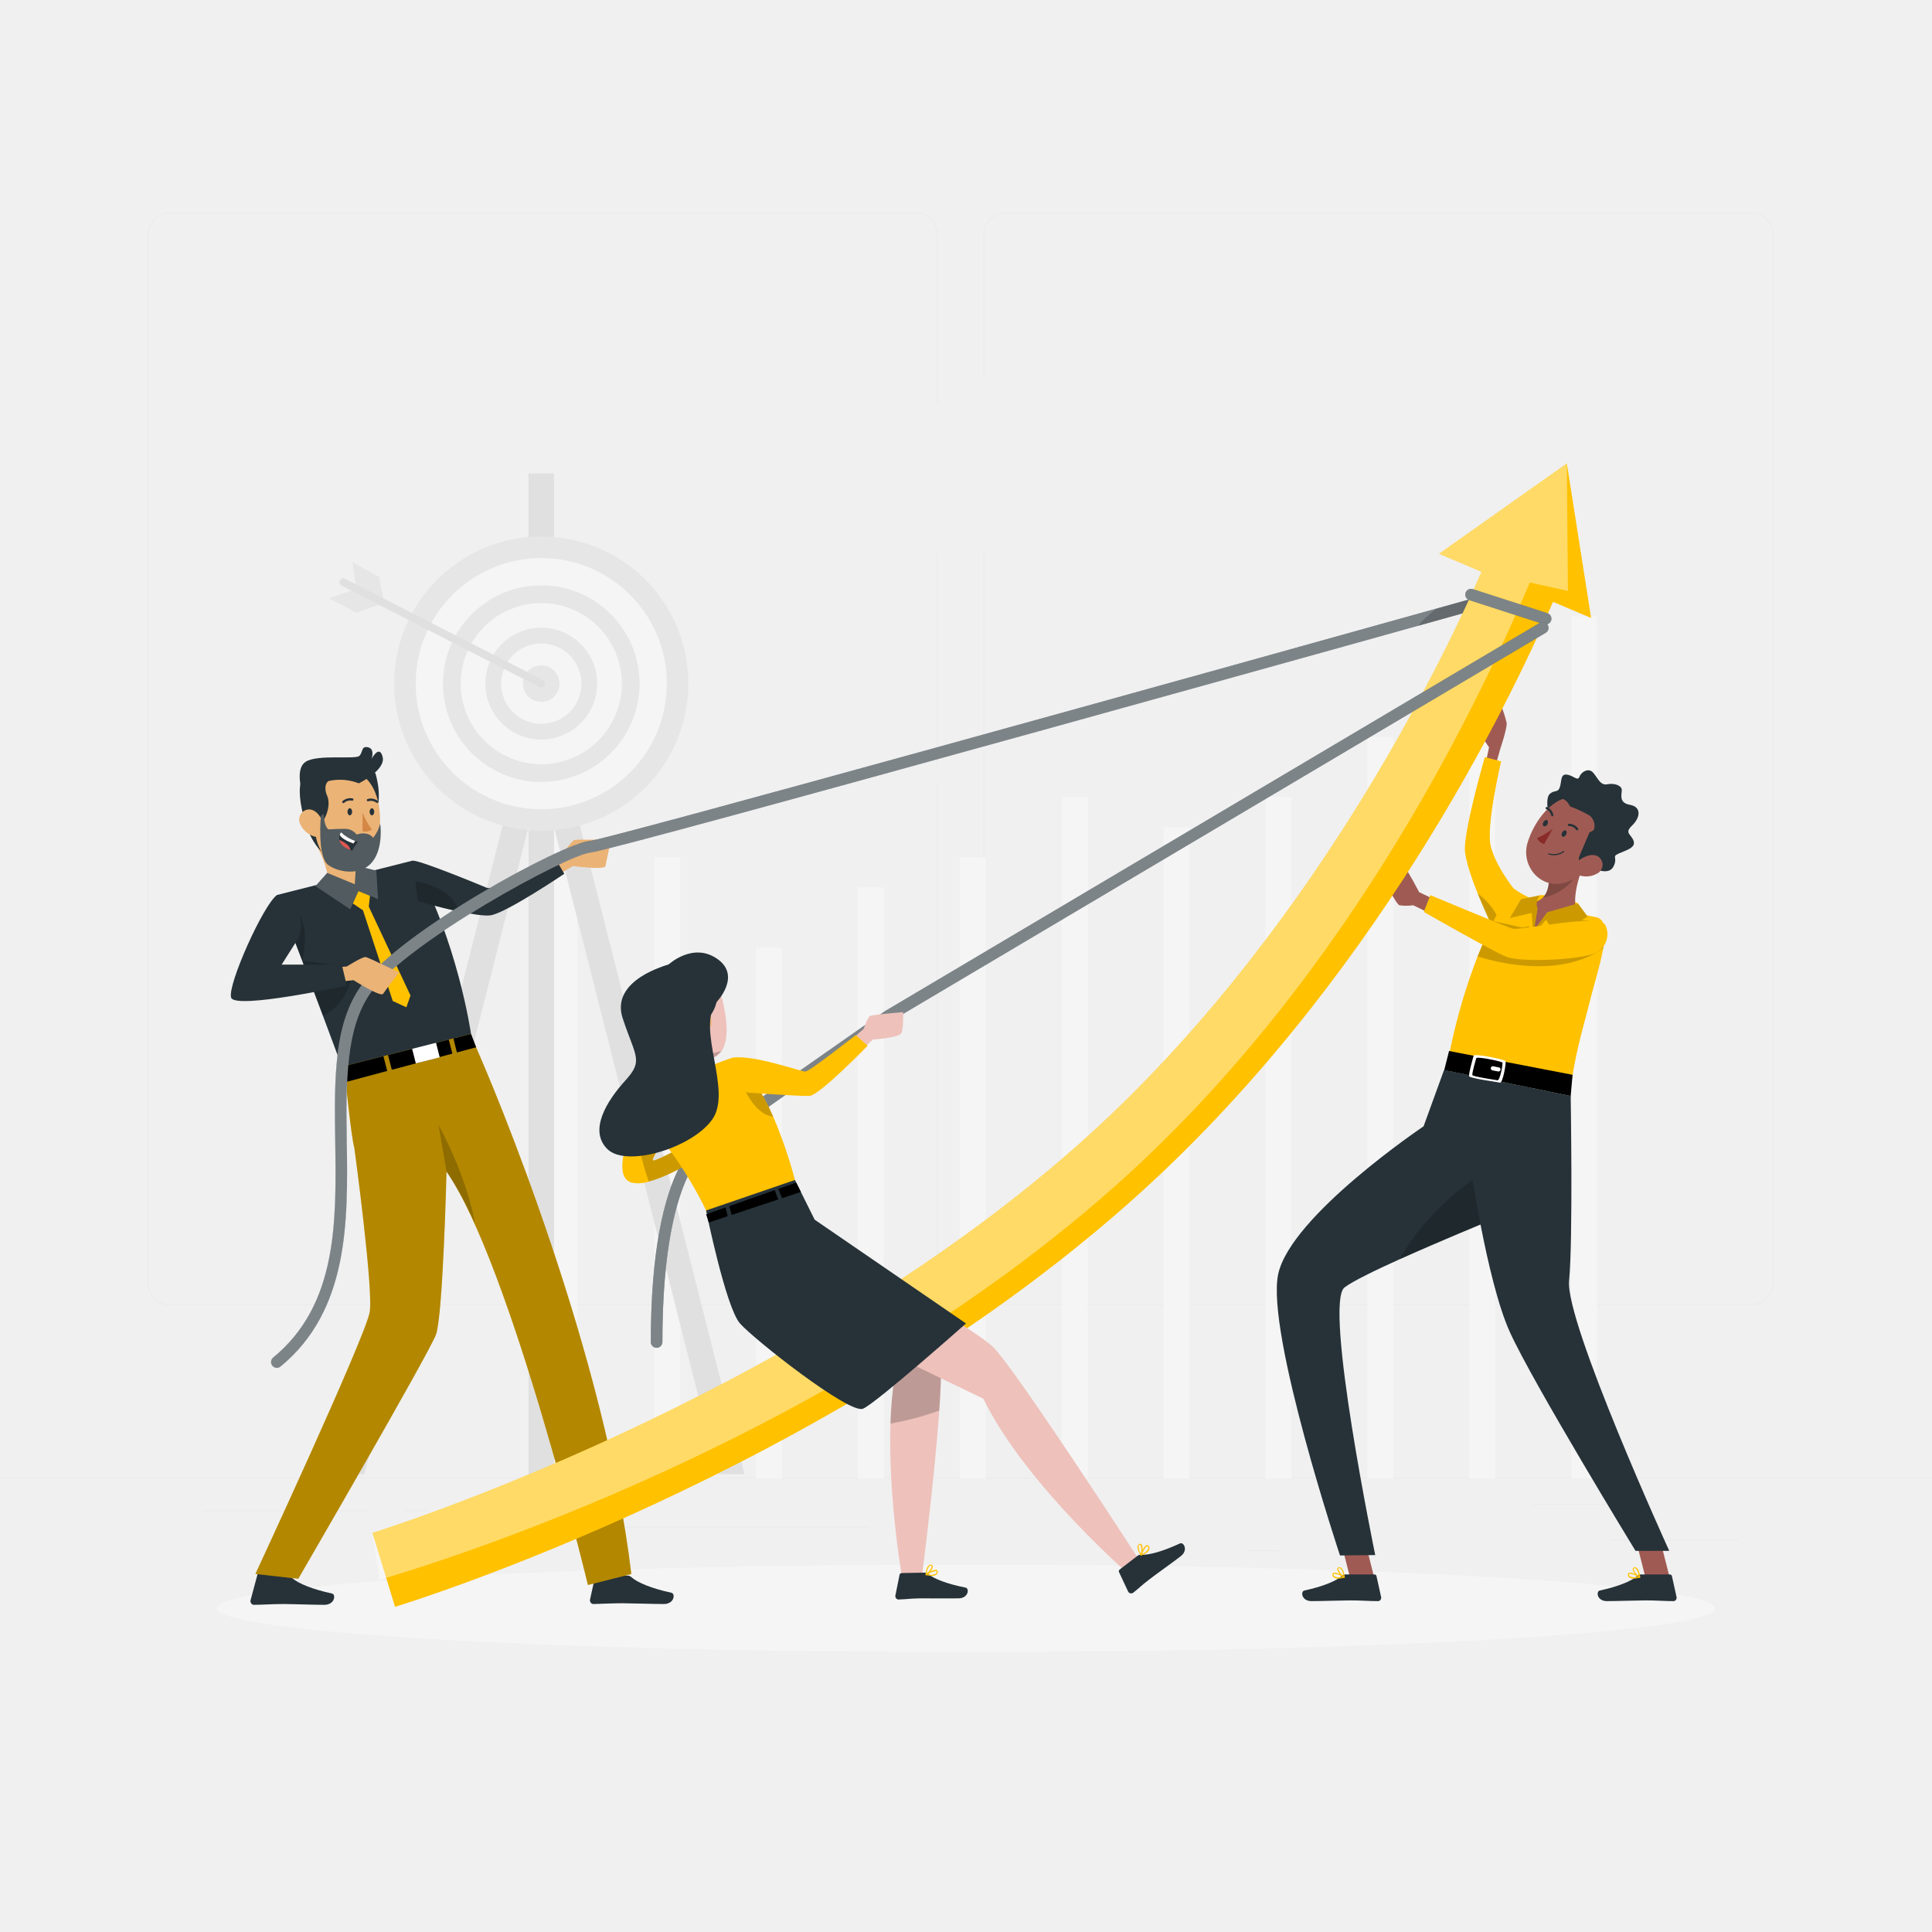
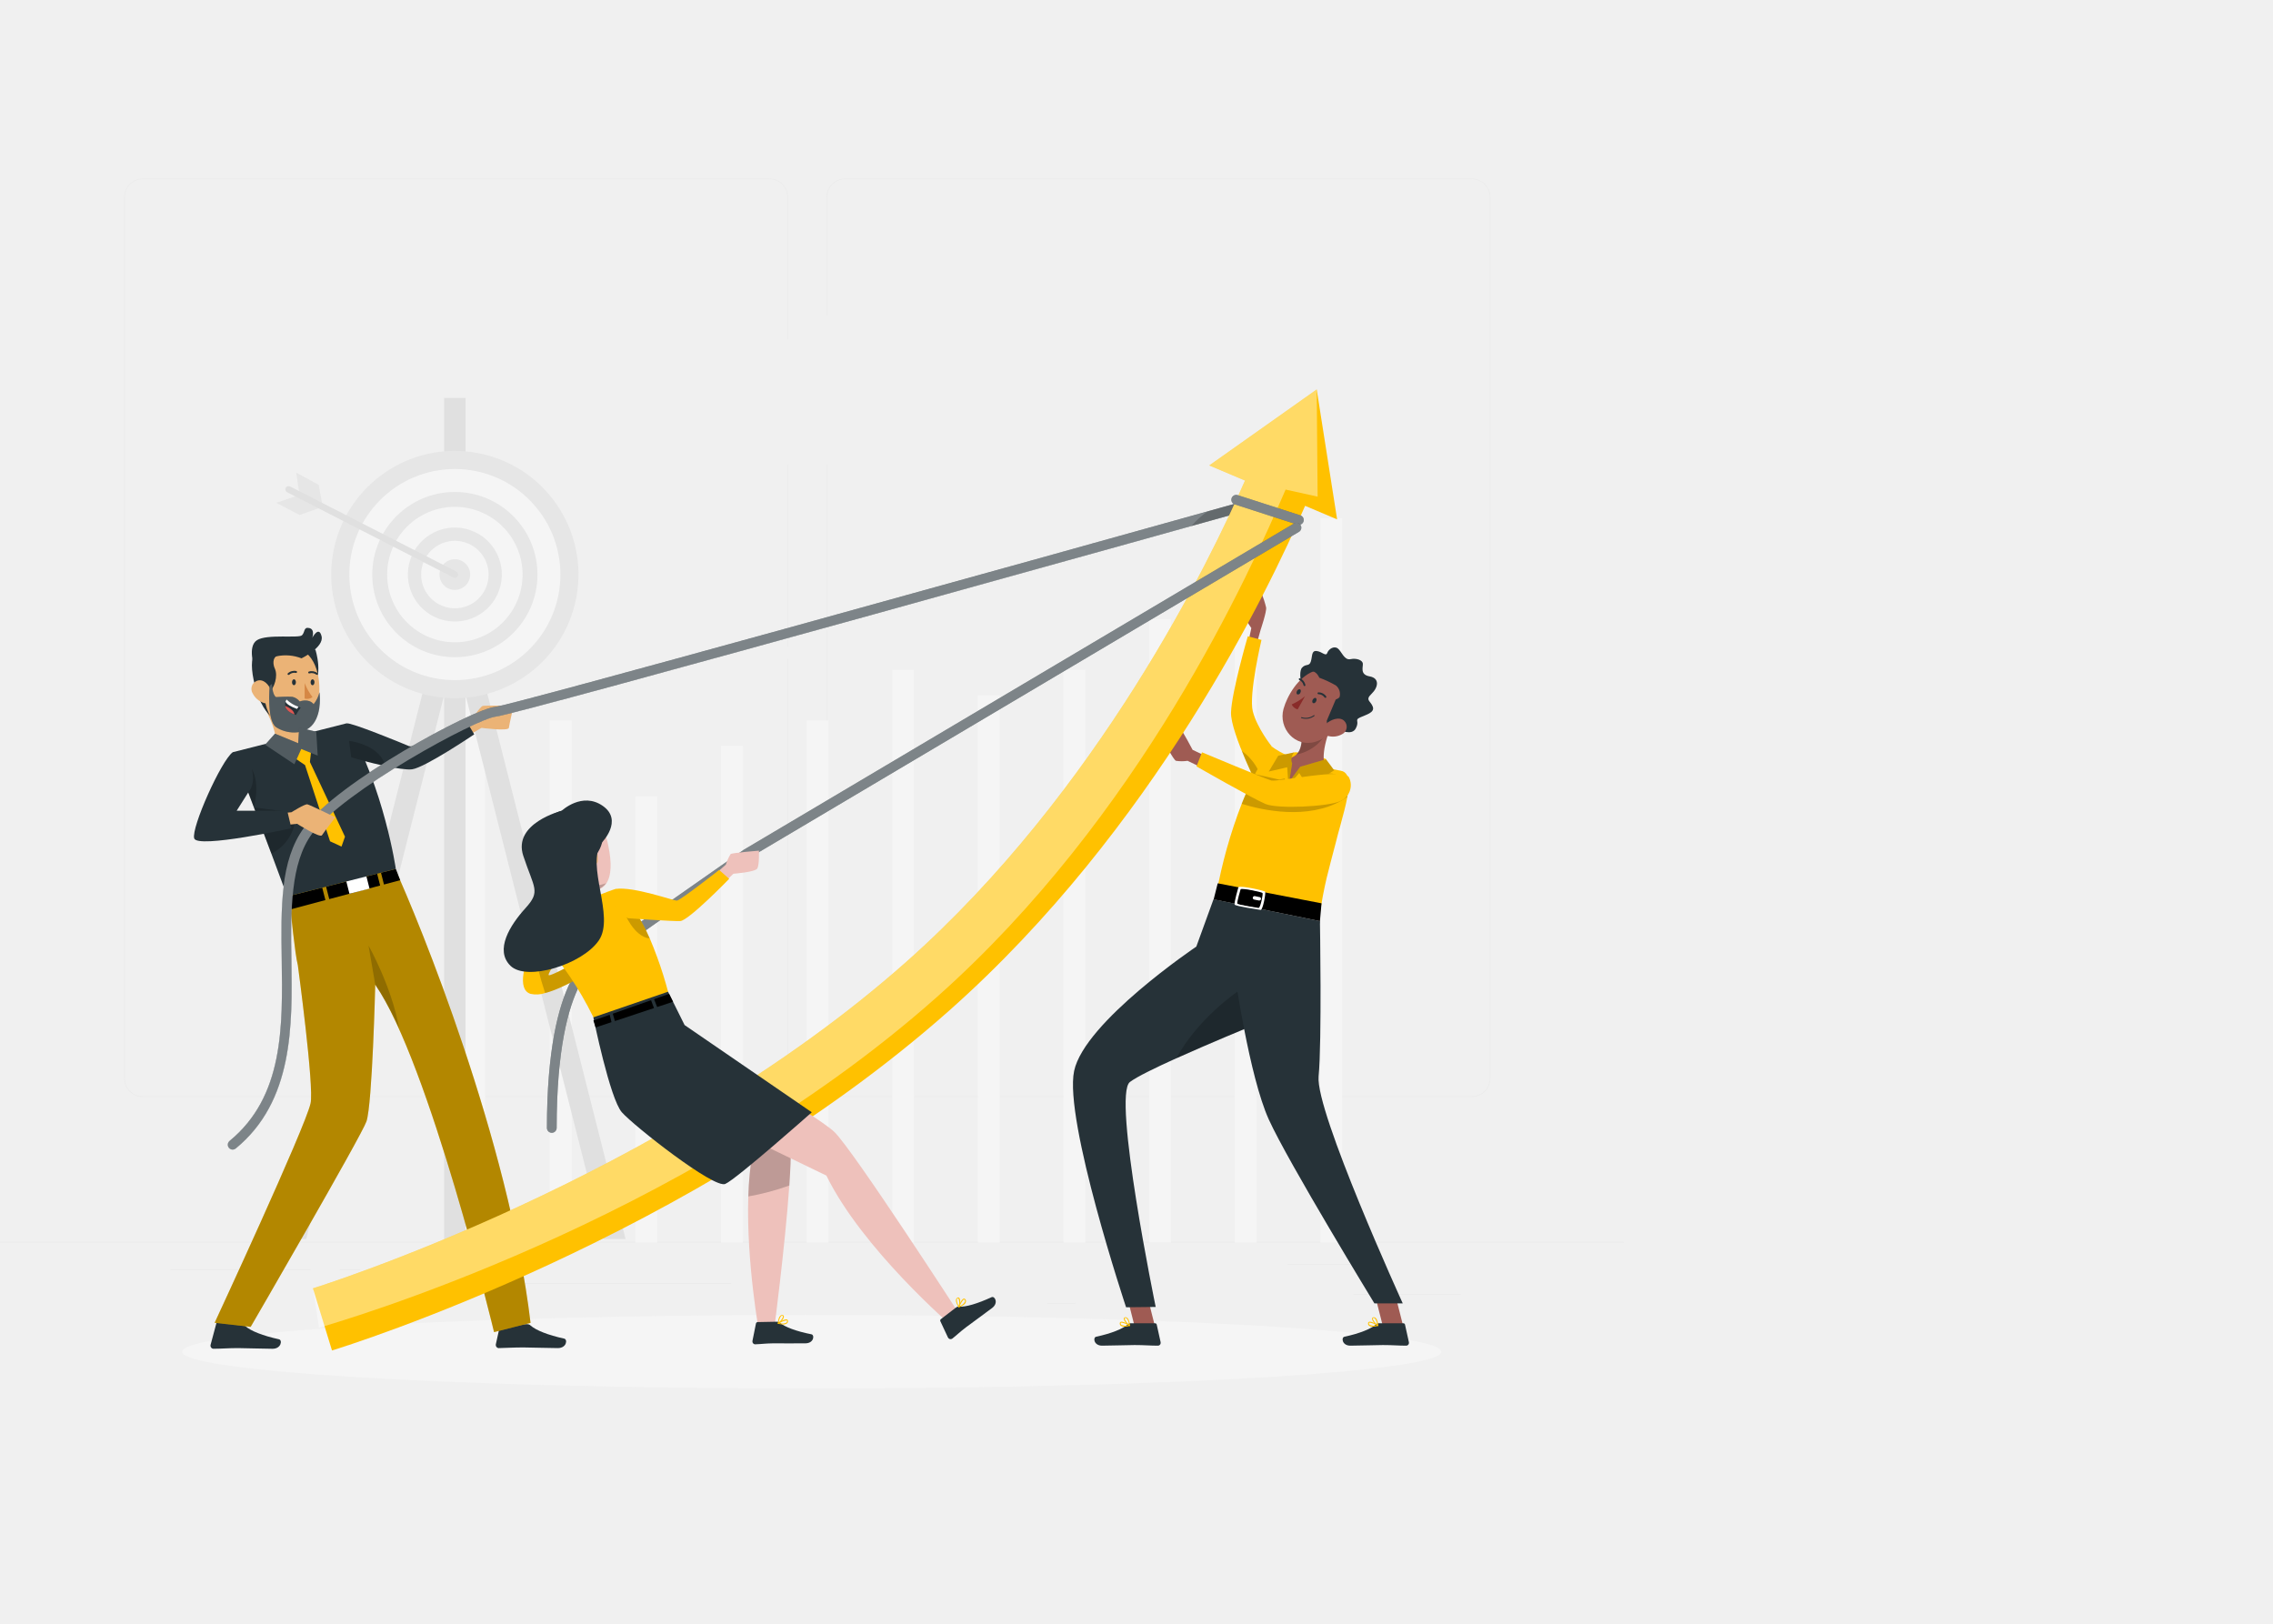
- <svg xmlns="http://www.w3.org/2000/svg" viewBox="0 0 500 500">
+ <svg xmlns="http://www.w3.org/2000/svg" viewBox="0 0 700 500">
  <g id="freepik--background-complete--inject-101">
    <rect y="382.4" width="500" height="0.25" style="fill:#ebebeb" />
    <rect x="416.78" y="398.49" width="33.12" height="0.25" style="fill:#ebebeb" />
    <rect x="322.53" y="401.21" width="8.69" height="0.25" style="fill:#ebebeb" />
    <rect x="396.59" y="389.21" width="19.19" height="0.25" style="fill:#ebebeb" />
    <rect x="52.46" y="390.89" width="43.19" height="0.25" style="fill:#ebebeb" />
    <rect x="104.56" y="390.89" width="6.33" height="0.25" style="fill:#ebebeb" />
    <rect x="131.47" y="395.11" width="93.68" height="0.25" style="fill:#ebebeb" />
    <path d="M237,337.8H43.91a5.71,5.71,0,0,1-5.7-5.71V60.66A5.71,5.71,0,0,1,43.91,55H237a5.71,5.71,0,0,1,5.71,5.71V332.09A5.71,5.71,0,0,1,237,337.8ZM43.91,55.2a5.46,5.46,0,0,0-5.45,5.46V332.09a5.46,5.46,0,0,0,5.45,5.46H237a5.47,5.47,0,0,0,5.46-5.46V60.66A5.47,5.47,0,0,0,237,55.2Z" style="fill:#ebebeb" />
    <path d="M453.31,337.8H260.21a5.72,5.72,0,0,1-5.71-5.71V60.66A5.72,5.72,0,0,1,260.21,55h193.1A5.71,5.71,0,0,1,459,60.66V332.09A5.71,5.71,0,0,1,453.31,337.8ZM260.21,55.2a5.47,5.47,0,0,0-5.46,5.46V332.09a5.47,5.47,0,0,0,5.46,5.46h193.1a5.47,5.47,0,0,0,5.46-5.46V60.66a5.47,5.47,0,0,0-5.46-5.46Z" style="fill:#ebebeb" />
    <rect x="142.7" y="198.49" width="6.73" height="184.16" style="fill:#f5f5f5" />
    <rect x="169.31" y="221.87" width="6.73" height="160.78" style="fill:#f5f5f5" />
    <rect x="195.67" y="245.25" width="6.73" height="137.4" style="fill:#f5f5f5" />
    <rect x="222.04" y="229.66" width="6.73" height="152.99" style="fill:#f5f5f5" />
    <rect x="248.41" y="221.87" width="6.73" height="160.78" style="fill:#f5f5f5" />
    <rect x="274.77" y="206.28" width="6.73" height="176.37" style="fill:#f5f5f5" />
    <rect x="301.14" y="214.08" width="6.73" height="168.57" style="fill:#f5f5f5" />
    <rect x="327.51" y="206.28" width="6.73" height="176.37" style="fill:#f5f5f5" />
    <rect x="353.87" y="190.69" width="6.73" height="191.95" style="fill:#f5f5f5" />
    <rect x="380.24" y="175.11" width="6.73" height="207.54" style="fill:#f5f5f5" />
    <rect x="406.6" y="159.52" width="6.73" height="223.13" style="fill:#f5f5f5" />
    <path d="M199,234.3a1.52,1.52,0,0,1-1-.43l-56.34-54.93a1.5,1.5,0,0,1,2.1-2.15l55.43,54.05,78.07-57a1.51,1.51,0,0,1,2,.22L304.82,203l105.8-60.62a1.5,1.5,0,1,1,1.49,2.61L305.25,206.23a1.51,1.51,0,0,1-1.87-.31l-25.46-28.8-78,56.89A1.5,1.5,0,0,1,199,234.3Z" style="fill:#f0f0f0" />
    <polygon points="192.65 381.5 143.48 187.59 145.94 177.9 143.38 177.9 143.38 122.52 136.78 122.52 136.78 177.9 134.22 177.9 136.68 187.59 87.5 381.5 94.31 381.5 136.78 214.02 136.78 382.52 143.38 382.52 143.38 214.02 185.85 381.5 192.65 381.5" style="fill:#e0e0e0" />
    <circle cx="140.08" cy="176.93" r="38.07" transform="translate(-64.3 272.61) rotate(-76.72)" style="fill:#e6e6e6" />
    <circle cx="140.08" cy="176.93" r="32.5" style="fill:#f5f5f5" />
    <circle cx="140.08" cy="176.93" r="25.44" style="fill:#e6e6e6" />
    <circle cx="140.08" cy="176.93" r="20.85" transform="translate(-57.04 67.07) rotate(-22.5)" style="fill:#f5f5f5" />
    <circle cx="140.08" cy="176.93" r="14.47" transform="translate(-64.3 272.61) rotate(-76.72)" style="fill:#e6e6e6" />
    <circle cx="140.08" cy="176.93" r="10.39" transform="translate(-57.04 67.07) rotate(-22.5)" style="fill:#f5f5f5" />
    <path d="M144.79,176.93a4.72,4.72,0,1,1-4.71-4.72A4.71,4.71,0,0,1,144.79,176.93Z" style="fill:#e6e6e6" />
    <polygon points="91.22 145.53 92.25 152.41 85.09 154.82 92.25 158.58 99.39 156.07 98.14 149.29 91.22 145.53" style="fill:#e6e6e6" />
    <path d="M140.08,177.93a1.07,1.07,0,0,1-.46-.11L88.39,151.56a1,1,0,0,1,.91-1.78L140.53,176a1,1,0,0,1,.44,1.34A1,1,0,0,1,140.08,177.93Z" style="fill:#e0e0e0" />
    <path d="M210.58,134.16a8.79,8.79,0,0,1,11.35-8.44,18.66,18.66,0,0,1,18.48-21.38,18.47,18.47,0,0,1,3.43.32,16.32,16.32,0,0,1,30.26,8.25h.28a15,15,0,1,1,0,30.08H219.14v0A8.81,8.81,0,0,1,210.58,134.16Z" style="fill:#f0f0f0" />
    <path d="M367.47,129.32a4.25,4.25,0,0,1,4.25-4.25,4.5,4.5,0,0,1,1.22.18,9.36,9.36,0,0,1-.1-1.3,9,9,0,0,1,10.66-8.85,7.87,7.87,0,0,1,14.58,4h.13a7.25,7.25,0,0,1,0,14.5H371.6A4.24,4.24,0,0,1,367.47,129.32Z" style="fill:#f0f0f0" />
    <path d="M94.72,134.61a2.85,2.85,0,0,1,2.86-2.85,2.81,2.81,0,0,1,.82.12,6.4,6.4,0,0,1-.07-.88,6.05,6.05,0,0,1,6-6,6,6,0,0,1,1.12.11,5.28,5.28,0,0,1,9.8,2.67h.09a4.88,4.88,0,0,1,0,9.75H97.5A2.85,2.85,0,0,1,94.72,134.61Z" style="fill:#f0f0f0" />
  </g>
  <g id="freepik--Shadow--inject-101">
    <ellipse id="freepik--path--inject-101" cx="250" cy="416.24" rx="193.89" ry="11.32" style="fill:#f5f5f5" />
  </g>
  <g id="freepik--character-1--inject-101">
    <path d="M138.38,225.56l6.86-3.92s2.64-4.07,3.43-4.26,9.49,0,9.49,0-1.31,5.64-1.45,6.75-8.44,0-8.44,0l-6.72,4Z" style="fill:#ebb376" />
    <path d="M74.49,408l-7.18-1.43a.56.56,0,0,0-.55.44l-1.93,7.18a1,1,0,0,0,.73,1.13l.21,0c2.54,0,4.39-.2,7.57-.2,2,0,7.88.21,10.59.21s3.07-2.68,2-2.92c-5-1.09-8.72-2.59-10.31-4A1.58,1.58,0,0,0,74.49,408Z" style="fill:#263238" />
    <path d="M162.36,407.76h-7.84a.55.55,0,0,0-.55.44L152.69,414a1,1,0,0,0,.74,1.12l.21,0c2.54-.05,4.38-.2,7.57-.2,2,0,7.88.2,10.59.2s3.06-2.67,1.95-2.92c-5-1.08-8.72-2.59-10.31-4A1.49,1.49,0,0,0,162.36,407.76Z" style="fill:#263238" />
    <path d="M88.33,275.67l33.2-8.42c7.53,16.44,35.16,83.94,41.86,140.1l-11.24,2.85s-19.9-82.82-36.59-107c0,0-.89,36.76-2.7,42.11-1.49,4.4-35.66,63.27-35.66,63.27l-11.1-1.25S94,347.25,95.64,339.76c1.16-5.1-3.92-42.56-3.92-42.56-.89-3.34-2.23-17.17-2.23-17.17S88.49,276.36,88.33,275.67Z" style="fill:#FFC100" />
    <path d="M115.57,303.22a92.26,92.26,0,0,1,7.35,13.42c-2.3-12.94-9.43-25.47-9.43-25.47Z" style="isolation:isolate;opacity:0.2" />
    <path d="M88.33,275.67l33.2-8.42c7.53,16.44,35.16,83.94,41.86,140.1l-11.24,2.85s-19.9-82.82-36.59-107c0,0-.89,36.76-2.7,42.11-1.49,4.4-35.66,63.27-35.66,63.27l-11.1-1.25S94,347.25,95.64,339.76c1.16-5.1-3.92-42.56-3.92-42.56-.89-3.34-2.23-17.17-2.23-17.17S88.49,276.36,88.33,275.67Z" style="isolation:isolate;opacity:0.3" />
    <path d="M146.05,226.13s-15.14,10.22-19.13,10.76c-1.59.22-4.87-.32-8.26-1-5.14-1.1-10.5-2.64-10.5-2.64l-.67-5.07-.71-5.42c1.2-.4,16.86,6,19.2,7s17.47-8,17.47-8Z" style="fill:#263238" />
    <polygon points="99.23 273.33 100.21 277.17 89.49 280.03 88.49 276.05 99.23 273.33" />
    <polygon points="116.14 269.04 117.07 272.68 101.4 276.86 100.42 273.03 116.14 269.04" />
    <polygon points="123.24 271.04 118.25 272.37 117.33 268.74 121.91 267.58 123.24 271.04" />
    <rect x="106.97" y="269.89" width="6.38" height="4.6" transform="translate(283.83 508.95) rotate(165.77)" style="fill:#fff" />
    <path d="M121.9,267.57l-33.42,8.48c-1.63-4.41-3.29-8.85-4.91-13.18-1.19-3.17-2.36-6.28-3.5-9.29q-.43-1.16-.87-2.28l-1-2.66q-1.11-2.92-2.14-5.63l-1.84-4.81-.87-2.28-1.65-4.3,35.09-8.9C118.36,242.91,121.9,267.57,121.9,267.57Z" style="fill:#263238" />
    <path d="M84.44,230.76c3.61,1.73,10.27-1.32,10.27-1.32s2.21-2.44.89-3.52c-2.68.35-2.51-.53-3.48-1.9A7.89,7.89,0,0,1,91,221.18a16.06,16.06,0,0,1-.27-1.69L80.2,215.71C82.59,219.57,86.3,226.88,84.44,230.76Z" style="fill:#ebb376" />
    <path d="M83.4,219.16c1.9,5.05,6.56,5.2,8.72,4.86A7.89,7.89,0,0,1,91,221.18Z" style="isolation:isolate;opacity:0.2" />
    <path d="M97.12,200s2.75,8.3-1.22,12.35-6.66-11.82-6.66-11.82Z" style="fill:#263238" />
    <path d="M83.92,221.39a7.85,7.85,0,0,0,9.39,1.48A8.76,8.76,0,0,0,97.55,218c.1-.28.19-.58.27-.88,1.34-5.59.5-14.82-5.59-17.3a8.51,8.51,0,0,0-11.73,8.5C80.86,214.55,80.78,218.21,83.92,221.39Z" style="fill:#ebb376" />
    <path d="M89.93,210.09c0,.5.26.91.6.91s.59-.41.6-.91-.27-.92-.6-.92S89.93,209.58,89.93,210.09Z" style="fill:#263238" />
    <path d="M95.65,210.09c0,.51.27.92.6.92s.59-.42.6-.92-.28-.91-.6-.91S95.65,209.61,95.65,210.09Z" style="fill:#263238" />
    <path d="M93.83,210.34a17.83,17.83,0,0,0,2.41,4.33,2.91,2.91,0,0,1-2.43.45Z" style="fill:#d58745" />
    <path d="M97.74,207.75a.34.34,0,0,1-.31,0,2.38,2.38,0,0,0-2.11-.4.29.29,0,0,1-.21-.55h0a2.92,2.92,0,0,1,2.66.47.29.29,0,0,1,.08.41h0A.52.52,0,0,1,97.74,207.75Z" style="fill:#263238" />
    <path d="M88.8,207.82a.38.38,0,0,1-.16-.06.3.3,0,0,1,0-.42h0a2.94,2.94,0,0,1,2.63-.7.3.3,0,0,1,.2.36h0a.31.31,0,0,1-.37.21h0a2.35,2.35,0,0,0-2.06.58A.3.3,0,0,1,88.8,207.82Z" style="fill:#263238" />
    <path d="M85.06,200.6l.6,1.15c-2,.77-1.5,3.13-1,4.18,1,2.26-.15,5.89-1.84,7.4,0,0-.11-1-.94-.72s-.35,5.46,1.41,7.86c0,0-2.59-2.13-4.25-7.51-1.53-5-1.89-9.17-.94-11.17Z" style="fill:#263238" />
    <path d="M77.78,213.44a5.91,5.91,0,0,0,3.39,3c2,.66,3-1.07,2.6-3-.42-1.69-1.93-4.14-4-3.95A2.64,2.64,0,0,0,77.78,213.44Z" style="fill:#ebb376" />
    <path d="M85,223.89c2.94,2.06,8.67,2.73,11.48-1s1.91-9.72,1.91-9.72a9.33,9.33,0,0,1-1.8,3.66C95,214.91,92.3,216,92.3,216a3.89,3.89,0,0,0-2.3-1.44c-1.31-.13-5,.09-5,.09-1.18-.75-1.23-4.09-1.23-4.09l-.72.6S82.05,221.82,85,223.89Z" style="fill:#263238" />
    <path d="M92.86,202.72s7-3.4,6.17-6.8-2.87.48-2.87.48.94-2.58-.9-3S94,194.63,93,195.62s-10.7-.45-13.83,1.49-.74,8.65-.74,8.65A13.46,13.46,0,0,1,92.86,202.72Z" style="fill:#263238" />
    <path d="M85,223.89c2.94,2.06,8.67,2.73,11.48-1s1.91-9.72,1.91-9.72a9.33,9.33,0,0,1-1.8,3.66C95,214.91,92.3,216,92.3,216a3.89,3.89,0,0,0-2.3-1.44c-1.31-.13-5,.09-5,.09-1.18-.75-1.23-4.09-1.23-4.09l-.72.6S82.05,221.82,85,223.89Z" style="fill:#fff;opacity:0.2" />
    <path d="M92.6,217.9a18.4,18.4,0,0,0-1.45,2.27L90.7,220c-2-.73-2.72-1.73-2.88-2.63a2.84,2.84,0,0,1,.11-1.3,2.91,2.91,0,0,1,.31-.69,10.18,10.18,0,0,0,3.68,2.25C92.33,217.81,92.6,217.9,92.6,217.9Z" style="fill:#263238" />
    <path d="M91.92,217.64l-.45.66c-1.9-.69-3.15-1.43-3.54-2.22a2.91,2.91,0,0,1,.31-.69A10.18,10.18,0,0,0,91.92,217.64Z" style="fill:#fff" />
    <path d="M90.7,220c-2-.73-2.72-1.73-2.88-2.63a7.15,7.15,0,0,1,2.09,1.26A2.57,2.57,0,0,1,90.7,220Z" style="fill:#de5753" />
    <polygon points="96.03 229.45 95.44 234.63 106.24 257.64 105.17 260.69 101.64 259.06 93.94 235.59 88.28 231.76 92.4 229.5 96.03 229.45" style="fill:#FFC100" />
    <polygon points="84.68 225.91 91.83 228.86 92.12 224.02 97.39 225.32 97.84 232.69 92.77 230.62 90.65 235.34 81.64 229.32 84.68 225.91" style="fill:#263238" />
    <polygon points="84.68 225.91 91.83 228.86 92.12 224.02 97.39 225.32 97.84 232.69 92.77 230.62 90.65 235.34 81.64 229.32 84.68 225.91" style="fill:#fff;opacity:0.2" />
    <path d="M78.19,248.64q-1.11-2.92-2.14-5.63l-1.84-4.81-.87-2.28c1-.49,3.55-.2,4.26,1C80.2,241.46,78.19,248.64,78.19,248.64Z" style="isolation:isolate;opacity:0.2" />
    <path d="M90.72,253.72a13.37,13.37,0,0,1-7.15,9.15c-1.19-3.17-2.36-6.28-3.5-9.29q-.43-1.16-.87-2.28l-1-2.66,11.58,1.47Z" style="isolation:isolate;opacity:0.2" />
    <path d="M118.66,235.85c-5.14-1.1-10.5-2.64-10.5-2.64l-.67-5.07S116.94,229.15,118.66,235.85Z" style="isolation:isolate;opacity:0.2" />
    <path d="M71.69,354a1.5,1.5,0,0,1-1-2.66c16.69-13.7,16.37-35.17,16.06-55.94-.24-15.66-.46-30.46,6.91-40.52,10.34-14.14,51.93-36.57,58.82-37.21,4.93-.49,155.3-42.28,234.13-64.31a1.5,1.5,0,0,1,.81,2.89c-9.33,2.61-228.48,63.84-234.66,64.41-5.93.55-47.1,22.89-56.68,36-6.77,9.25-6.56,23.56-6.33,38.7.3,20.48.65,43.7-17.16,58.31A1.48,1.48,0,0,1,71.69,354Z" style="fill:#263238" />
    <path d="M387.47,156.24,366.91,162c-56.55,15.78-209,58.2-214.1,58.67-5.93.55-47.1,22.89-56.68,36-6.77,9.25-6.56,23.56-6.33,38.7.3,20.48.65,43.7-17.16,58.31a1.48,1.48,0,0,1-1,.34,1.5,1.5,0,0,1-1-2.66c16.69-13.7,16.37-35.17,16.06-55.94-.24-15.66-.46-30.46,6.91-40.52,10.34-14.14,51.93-36.57,58.82-37.21,4.64-.46,137.86-37.44,219.28-60.16l14.85-4.15a1.5,1.5,0,0,1,.81,2.89Z" style="fill:#fff;opacity:0.4" />
    <path d="M387.47,156.24,366.91,162a26.8,26.8,0,0,1,4.9-4.48l14.85-4.15a1.5,1.5,0,0,1,.81,2.89Z" style="isolation:isolate;opacity:0.2" />
    <path d="M81.91,250.8l7.86-.69s4.11-2.6,4.9-2.43,8.62,4,8.62,4-3.55,4.57-4.14,5.52-7.66-3.53-7.66-3.53l-7.79.83Z" style="fill:#ebb376" />
    <path d="M71.69,231.62c-3.57,2.55-12.87,23.34-11.88,26.55s29.93-3.12,29.93-3.12l-1.28-5.41H72.89l3.7-5.84s2.28-2.22.88-7.38C76.46,232.7,71.69,231.62,71.69,231.62Z" style="fill:#263238" />
  </g>
  <g id="freepik--character-3--inject-101">
    <path d="M373.21,233.71l-5.93-2.81s-3-5.74-3.88-6.66-5.13,2.65-5.13,3.27,3.08,6.42,3.88,6.77a12.35,12.35,0,0,0,3.59,0l5.64,2.73Z" style="fill:#9f5b53" />
    <path d="M387.05,198.14l1.19-4.25s1.88-5.54,1.68-6.82a33,33,0,0,0-1.42-4.45s-5.2,6.33-5.2,7.12,2.06,3.66,2.06,3.66l-1,4.74Z" style="fill:#9f5b53" />
    <path d="M391.62,229.8s-4.48-5.57-5.8-10.75,2.67-22,2.67-22l-4.21-1.12s-5,17.21-5.17,23.49,9.17,24.71,9.17,24.71Z" style="fill:#FFC100" />
    <path d="M388.91,241.36l-.64,2.73s-3.22-6.35-5.85-12.87a16.38,16.38,0,0,1,5.91,7.91A14.09,14.09,0,0,1,388.91,241.36Z" style="isolation:isolate;opacity:0.2" />
    <path d="M415.34,242a24.16,24.16,0,0,1-.42,3.46c-.46,2.5-1.24,5.45-2.13,8.7-.48,1.71-1,3.54-1.46,5.47-2.23,8.67-3.44,12.12-5.09,23.19l-31.65-7.51a151.78,151.78,0,0,1,7.79-27.75c.92-2.39,2-4.78,3.09-7.14a72.61,72.61,0,0,1,6.15-10.6s5.12,4.68,21.2,7.49C414.77,237.61,415.44,239.31,415.34,242Z" style="fill:#FFC100" />
    <path d="M411.36,238.39c0,1,3.79,5.76,3.56,7-.43.29-.94.61-1.52,1-10.71,6.23-24.76,3.07-31,1.14.92-2.39,3-6.78,4.08-9.14l7.51,1.67S406.27,237.26,411.36,238.39Z" style="isolation:isolate;opacity:0.2" />
    <path d="M398.49,231.71c1.15-.44,10.59,1.91,9.89,2.11s-4.22,11-9.15,10.19S394.39,233.27,398.49,231.71Z" style="fill:#FFC100" />
    <polygon points="355.75 408.66 349.81 409.95 346.34 396.29 352.29 395 355.75 408.66" style="fill:#9f5b53" />
    <path d="M348.33,407.47h7.39a.52.52,0,0,1,.51.42l1.2,5.41a.89.89,0,0,1-.69,1.07l-.2,0c-2.39,0-4.13-.19-7.13-.19-1.85,0-7.43.19-10,.19s-2.88-2.52-1.84-2.75c4.69-1,8.22-2.44,9.72-3.78A1.43,1.43,0,0,1,348.33,407.47Z" style="fill:#263238" />
    <path d="M346.32,408.54a1.85,1.85,0,0,1-1.17-.31.84.84,0,0,1-.3-.77.43.43,0,0,1,.24-.41c.68-.35,2.64.86,2.86,1a.13.13,0,0,1,.07.14.14.14,0,0,1-.11.12A7.18,7.18,0,0,1,346.32,408.54Zm-.91-1.26a.28.28,0,0,0-.18,0s-.09.05-.1.17a.59.59,0,0,0,.2.51,2.93,2.93,0,0,0,2.16.11A5.79,5.79,0,0,0,345.41,407.28Z" style="fill:#FFC100" />
    <path d="M347.87,408.32h-.07c-.62-.34-1.84-1.68-1.72-2.32a.48.48,0,0,1,.47-.38.76.76,0,0,1,.61.19c.7.57.85,2.32.86,2.4a.14.14,0,0,1-.07.13A.08.08,0,0,1,347.87,408.32Zm-1.22-2.47h-.07c-.19,0-.2.11-.21.15-.08.4.7,1.41,1.32,1.88A3.37,3.37,0,0,0,347,406,.48.48,0,0,0,346.65,405.85Z" style="fill:#FFC100" />
    <path d="M406.5,283.65s-5.13,24.46-17.13,31a12.76,12.76,0,0,1-4.45,1.51s-12.17,5-22.69,9.73c-6.4,2.89-12.19,5.71-14.26,7.29-5.48,4.17,7.94,69.27,7.94,69.27l-9.12.1s-19.19-57.64-16-72.77,37.63-38.29,37.63-38.29l5.3-14.58Z" style="fill:#263238" />
    <path d="M389.37,314.68a12.76,12.76,0,0,1-4.45,1.51s-12.17,5-22.69,9.73c6.77-12.45,18.84-20.54,18.84-20.54Z" style="isolation:isolate;opacity:0.2" />
    <polygon points="432.21 408.66 426.27 409.95 422.8 396.29 428.75 395 432.21 408.66" style="fill:#9f5b53" />
    <path d="M424.79,407.47h7.39a.52.52,0,0,1,.51.42l1.2,5.41a.89.89,0,0,1-.69,1.07l-.2,0c-2.39,0-4.13-.19-7.13-.19-1.85,0-7.43.19-10,.19s-2.88-2.52-1.84-2.75c4.69-1,8.22-2.44,9.72-3.78A1.43,1.43,0,0,1,424.79,407.47Z" style="fill:#263238" />
    <path d="M422.78,408.54a1.85,1.85,0,0,1-1.17-.31.84.84,0,0,1-.3-.77.43.43,0,0,1,.24-.41c.68-.35,2.64.86,2.86,1a.13.13,0,0,1,.07.14.14.14,0,0,1-.11.12A7.18,7.18,0,0,1,422.78,408.54Zm-.91-1.26a.28.28,0,0,0-.18,0s-.09.05-.1.17a.59.59,0,0,0,.2.51,2.93,2.93,0,0,0,2.16.11A5.79,5.79,0,0,0,421.87,407.28Z" style="fill:#FFC100" />
    <path d="M424.33,408.32h-.07c-.62-.34-1.84-1.68-1.72-2.32a.48.48,0,0,1,.47-.38.76.76,0,0,1,.61.19c.7.57.85,2.32.86,2.4a.14.14,0,0,1-.07.13A.08.08,0,0,1,424.33,408.32Zm-1.22-2.47H423c-.19,0-.2.11-.21.15-.08.4.7,1.41,1.32,1.88a3.37,3.37,0,0,0-.72-1.9A.48.48,0,0,0,423.11,405.85Z" style="fill:#FFC100" />
    <path d="M408.55,236.89c-1.49,1-8.36.62-8.36.62L397,241l-.31-5.77s-2.15-.89-1.56-1.51a5.63,5.63,0,0,0,4.14-1.39c1.39-1.36,1.66-3.55,1.64-5.72,0,0,0-.06,0-.08h0l5.87-3,4.06-2.09C408.93,225.56,406.2,233.29,408.55,236.89Z" style="fill:#9f5b53" />
    <path d="M408.72,224.9c-1.94,4.91-7,7.1-9.49,7.42,1.39-1.36,1.66-3.55,1.64-5.72a.28.28,0,0,0,0-.09l5.87-3C406.75,224.31,409,224.15,408.72,224.9Z" style="isolation:isolate;opacity:0.2" />
    <path d="M412.45,224.7s3.81,2,5.08-.39-.54-2.53,1.33-3.39,4.53-1.46,3.92-3.27-2.5-2-.4-4,2.56-4.82-.58-5.37-1.94-3-2.1-4-1.92-1.7-3.83-1.3-2.71-2.43-3.89-3.31-2.81.2-3.24,1.39-1.56-.39-3.24-.59-1.29,1.57-1.81,3.22-1.55.58-2.75,1.94S399.63,216.27,412.45,224.7Z" style="fill:#263238" />
    <path d="M414.11,219c-2.87,4.5-4.5,7.47-7.72,8.93a9.57,9.57,0,0,1-1.34.5c-6.26,1.84-11.42-4.19-9.77-10.16a20.62,20.62,0,0,1,1.2-3.14c2.24-4.69,6.55-9.49,11.7-8.86a8.23,8.23,0,0,1,7.24,9.13A8.34,8.34,0,0,1,414.11,219Z" style="fill:#9f5b53" />
    <path d="M405.3,216c-.21.45-.66.65-.94.5s-.31-.64-.08-1.06.67-.65.94-.5S405.54,215.59,405.3,216Z" style="fill:#263238" />
    <path d="M400.45,213.33a.76.76,0,0,1-.94.49c-.27-.16-.31-.63-.07-1.06s.66-.65.94-.49S400.68,212.92,400.45,213.33Z" style="fill:#263238" />
    <path d="M401.88,214.4a17.74,17.74,0,0,1-4.09,2.52,2.82,2.82,0,0,0,1.84,1.53Z" style="fill:#892b29" />
    <path d="M408.2,214.88a.3.3,0,0,1-.28-.11,2.28,2.28,0,0,0-1.82-1,.29.29,0,1,1,0-.57h0a2.82,2.82,0,0,1,2.31,1.23.28.28,0,0,1-.05.4h0A.35.35,0,0,1,408.2,214.88Z" style="fill:#263238" />
    <path d="M400.8,221.13h0a4.39,4.39,0,0,0,4-.67.16.16,0,0,0,0-.21.15.15,0,0,0-.21,0h0a4.23,4.23,0,0,1-3.74.6.13.13,0,0,0-.18.09v0a.13.13,0,0,0,.09.18Z" style="fill:#263238" />
    <path d="M400,209.18a.32.32,0,0,1,0-.17.29.29,0,0,1,.38-.14h0a2.86,2.86,0,0,1,1.64,2.07.29.29,0,0,1-.25.32h0a.29.29,0,0,1-.32-.25h0a2.31,2.31,0,0,0-1.32-1.61A.32.32,0,0,1,400,209.18Z" style="fill:#263238" />
    <path d="M404.12,206.69c1.46.18,2.18,2,2.18,2a32.68,32.68,0,0,1,5.1,2.38,3.44,3.44,0,0,1,1.18,3.43c-.05.48-1.23.92-1.23.92s-2.16,5.1-2.75,6.51l.3,4.71a24.91,24.91,0,0,0,9.17-10.33c3.41-7.1-10.82-13.35-10.82-13.35Z" style="fill:#263238" />
    <path d="M413.25,226.12a5.74,5.74,0,0,1-4.35.48c-1.93-.58-1.82-2.56-.39-3.83,1.28-1.1,3.85-2.19,5.34-.91A2.55,2.55,0,0,1,413.25,226.12Z" style="fill:#9f5b53" />
    <path d="M408.38,233.82l-7.95,2.29L397,240.76l.93-5.69s-.85-1.31.56-3.36l-4.84,1-2.92,4.88,5.68-1.33.39,5.67,3.31-3.9,2.71,4.28,8.06-5.11Z" style="fill:#FFC100" />
    <path d="M408.38,233.82l-7.95,2.29L397,240.76l.93-5.69s-.85-1.31.56-3.36l-4.84,1-2.92,4.88,5.68-1.33.39,5.67,3.31-3.9,2.71,4.28,8.06-5.11Z" style="isolation:isolate;opacity:0.2" />
    <polygon points="375.01 272 373.77 276.94 406.49 283.65 406.98 278.16 375.01 272" />
    <path d="M389.62,274.59c-.26-.37-7.54-1.94-8.23-1.42,0,0-1.41,4.87-1.17,5.38s7.32,1.5,8,1.64S389.88,275,389.62,274.59Zm-2,5c-.54-.11-6.36-.92-6.56-1.34s1-4.42,1-4.42c.57-.43,6.55.86,6.76,1.16S388.16,279.65,387.62,279.54Z" style="fill:#fff" />
    <path d="M387.9,276.25l-1.45-.3a.54.54,0,0,0-.62.38v0a.54.54,0,0,0,.42.68l1.45.28a.54.54,0,0,0,.21-1.06Z" style="fill:#fff" />
    <path d="M406.49,283.65s.63,37-.41,47.8S432,401.36,432,401.36h-8.73s-26.45-43.28-32.51-56.6-10.54-45.1-10.54-45.1Z" style="fill:#263238" />
    <path d="M415.45,239.4c-1.35-3.06-22.08,1.47-23.95.94s-21.33-8.68-21.33-8.68L368.48,236s17.45,10,21.27,11.58,19.09.82,23-.87A5.38,5.38,0,0,0,415.45,239.4Z" style="fill:#FFC100" />
  </g>
  <g id="freepik--Arrow--inject-101">
    <path d="M411.78,159.93l-6.28-40-33.08,23.39,11,4.66c-10.62,24.34-45.07,95.65-104.35,148.23C203.38,363.36,97.44,396.4,96.38,396.72l5.86,19.13c4.5-1.38,111.08-34.58,190.14-104.71,63-55.88,98.42-129.58,109.54-155.38Z" style="fill:#FFC100" />
    <path d="M405.78,152.93l-.28-33-33.08,23.39,11,4.66c-10.62,24.34-45.07,95.65-104.35,148.23C203.38,363.36,97.44,396.4,96.38,396.72l1.86,12.13c4.5-1.38,111.08-31.58,190.14-101.71,63-55.88,96.42-130.58,107.54-156.38Z" style="fill:#fff;isolation:isolate;opacity:0.4" />
    <path d="M400,161.62a1.47,1.47,0,0,1-.46-.07l-19.21-6.21a1.5,1.5,0,1,1,.92-2.85l19.21,6.2a1.5,1.5,0,0,1-.46,2.93Z" style="fill:#263238" />
    <path d="M400,161.62a1.47,1.47,0,0,1-.46-.07l-19.21-6.21a1.5,1.5,0,1,1,.92-2.85l19.21,6.2a1.5,1.5,0,0,1-.46,2.93Z" style="fill:#fff;opacity:0.4" />
  </g>
  <g id="freepik--character-2--inject-101">
    <path d="M169.93,348.82a1.5,1.5,0,0,1-1.5-1.5c0-47.74,13.87-54,16.47-54.77L229,261.7l.1-.06L398.52,161.18a1.5,1.5,0,0,1,1.53,2.58L230.71,264.19l-44.31,31a1.59,1.59,0,0,1-.63.26c-.11,0-14.34,3.5-14.34,51.9A1.5,1.5,0,0,1,169.93,348.82Z" style="fill:#263238" />
    <path d="M169.93,348.82a1.5,1.5,0,0,1-1.5-1.5c0-47.74,13.87-54,16.47-54.77L229,261.7l.1-.06L398.52,161.18a1.5,1.5,0,0,1,1.53,2.58L230.71,264.19l-44.31,31a1.59,1.59,0,0,1-.63.26c-.11,0-14.34,3.5-14.34,51.9A1.5,1.5,0,0,1,169.93,348.82Z" style="fill:#fff;opacity:0.4" />
    <path d="M181.45,299.28s-7.71,5-13.57,6.51a8.42,8.42,0,0,1-4.49.25c-4.36-1.38-1.77-9.82.83-15.15.42-.87.84-1.65,1.23-2.31l7.62,4.71s-4.62,6.59-4.09,7,7.65-3.56,8-3.69S181.45,299.28,181.45,299.28Z" style="fill:#FFC100" />
    <path d="M181.45,299.28s-7.71,5-13.57,6.51a93.34,93.34,0,0,1-3.66-14.9c.42-.87.84-1.65,1.23-2.31l7.62,4.71s-4.62,6.59-4.09,7,7.65-3.56,8-3.69S181.45,299.28,181.45,299.28Z" style="isolation:isolate;opacity:0.2" />
    <path d="M219,270.26l4.52-4A15,15,0,0,1,225,263c.49-.41,8.72-1.05,8.72-1.05s.16,4.35-.49,5.48-7.37,1.62-7.37,1.62l-3.6,3.47Z" style="fill:#eec1bb" />
    <path d="M243.08,365.05c-1.29,18.56-4.74,44.9-4.74,44.9l-4.44,1s-4.1-22.05-3.45-42.51a97.91,97.91,0,0,1,1.26-13.31s-15.38-5.91-26.06-11.2c-5.1-2.52-9.13-4.91-9.9-6.45-2.38-4.75,8.44-15.91,8.44-15.91.34.27,6.87,4.43,14.47,9.36,10.09,6.54,22.06,14.44,24,16.41C243.82,348.47,243.72,355.79,243.08,365.05Z" style="fill:#eec1bb" />
    <path d="M243.08,365.05a75.15,75.15,0,0,1-12.63,3.37,97.91,97.91,0,0,1,1.26-13.31s-15.38-5.91-26.06-11.2l13-13c10.09,6.54,22.06,14.44,24,16.41C243.82,348.47,243.72,355.79,243.08,365.05Z" style="isolation:isolate;opacity:0.2" />
    <path d="M208.46,318.47s42.67,24.53,48.47,30.07,39.28,57.31,39.28,57.31l-2.82,2.69S265.59,384.68,254.5,362l-46-22.23Z" style="fill:#eec1bb" />
    <path d="M176,273.18a1.19,1.19,0,0,0,.22.12,9,9,0,0,0,3.4,1.11c3.48.31,5.72-.47,7-2.21h0c1.78-2.58,1.74-6.7.76-11.55a18.55,18.55,0,0,0-1.87-5.56s0-.07,0-.08l-.12-.2a6.72,6.72,0,0,0-5.47-3.38,13.37,13.37,0,0,0-2.93.08C167.49,252.74,168,268.76,176,273.18Z" style="fill:#eec1bb" />
    <path d="M176.26,273.3a8.74,8.74,0,0,0,3.39,1c3.47.31,5.7-.59,7-2.34a9.67,9.67,0,0,1-6.11.35A5,5,0,0,0,176.26,273.3Z" style="isolation:isolate;opacity:0.2" />
    <path d="M175.62,281.12c-.83,2.68,2.6,4.1,2.6,4.1,6-2,7.35-4.93,7.35-4.93-4.6-3-2.58-9.94-2.58-9.94l-1,.4-7,.74s1.59,3.83,1.77,4.69v0C177.64,280.69,175.62,281.12,175.62,281.12Z" style="fill:#ebb376" />
    <path d="M185.57,255s1.46,6.61-4.47,10.36c0,0-1.75,7.33-5.74,8-5.44.9-11.33-6.19-10.55-14.37C165.83,248.41,181.25,245.4,185.57,255Z" style="fill:#263238" />
    <path d="M184,263c-.15-1-1.23-2.68-2.82-2.21s-2,4.74,2.26,5.09C184.09,266,184.35,265.2,184,263Z" style="fill:#ebb376" />
    <path d="M294.35,402.67l-4.6,3.54a.54.54,0,0,0-.15.65l2.34,5a.89.89,0,0,0,1.19.42,1,1,0,0,0,.17-.1c1.86-1.49,1.92-1.72,4.29-3.54,1.45-1.12,6-4.36,8-5.91s.74-3.74-.22-3.29c-4.32,2-8,3.07-10,2.92A1.47,1.47,0,0,0,294.35,402.67Z" style="fill:#263238" />
    <path d="M295.35,402.58a.14.14,0,0,1-.19-.18c.09-.24.91-2.39,1.65-2.52a.43.43,0,0,1,.44.17.85.85,0,0,1,.23.79,1.82,1.82,0,0,1-.73,1A6.9,6.9,0,0,1,295.35,402.58Zm.21-.41a2.91,2.91,0,0,0,1.64-1.4.58.58,0,0,0-.16-.53c-.08-.08-.15-.1-.18-.07a.38.38,0,0,0-.17.08A5.9,5.9,0,0,0,295.56,402.17Z" style="fill:#FFC100" />
    <path d="M295.34,402.63a.16.16,0,0,1-.13-.06c0-.07-1-1.54-.79-2.42a.82.82,0,0,1,.37-.52.48.48,0,0,1,.6,0c.49.43.34,2.22.05,2.87l-.05.05Zm-.67-2.46a3.44,3.44,0,0,0,.59,1.94,3.3,3.3,0,0,0-.1-2.28s-.11-.11-.25,0l-.06,0A.55.55,0,0,0,294.67,400.17Z" style="fill:#FFC100" />
    <path d="M239.12,407l-5.81.11a.54.54,0,0,0-.5.43l-1.09,5.41a.89.89,0,0,0,.71,1,.68.68,0,0,0,.2,0c2.37-.09,2.56-.24,5.55-.3,1.84,0,7.39.05,9.93,0s2.82-2.57,1.78-2.78c-4.69-.92-8.22-2.26-9.74-3.57A1.45,1.45,0,0,0,239.12,407Z" style="fill:#263238" />
    <path d="M239.64,407.64a.13.13,0,0,1-.11-.12.12.12,0,0,1,.06-.14c.21-.14,2.14-1.38,2.82-1.05a.44.44,0,0,1,.26.4.86.86,0,0,1-.29.77,1.77,1.77,0,0,1-1.16.33A7,7,0,0,1,239.64,407.64Zm.41-.21a2.91,2.91,0,0,0,2.15-.15.58.58,0,0,0,.18-.52c0-.11-.06-.16-.09-.16a.43.43,0,0,0-.19,0A5.91,5.91,0,0,0,240.05,407.43Z" style="fill:#FFC100" />
    <path d="M239.6,407.67a.13.13,0,0,1-.07-.13c0-.08.11-1.82.8-2.41a.76.76,0,0,1,.61-.19.47.47,0,0,1,.47.37c.13.63-1,2-1.67,2.34h-.07A.1.1,0,0,1,239.6,407.67Zm.92-2.37a3.46,3.46,0,0,0-.68,1.91c.62-.48,1.37-1.51,1.28-1.9,0,0,0-.14-.21-.14h-.07A.48.48,0,0,0,240.52,405.3Z" style="fill:#FFC100" />
    <path d="M207.27,311.9l-21.17,8.89c-8.75-21.75-20.65-32.21-20.65-32.21,8.48-10.17,24.14-14.85,24.14-14.85a27.83,27.83,0,0,1,5.91,6.64,59.51,59.51,0,0,1,4.6,8.59A121,121,0,0,1,207.27,311.9Z" style="fill:#FFC100" />
    <path d="M185.37,259.42s6.65-6.78.28-11.25-12.69,1.5-12.69,1.5-15.13,3.81-11.81,13.86,5.44,10.88.69,16.1-9.59,12.92-4.63,17.77,22.06-.35,27.19-7.79S180.19,266.4,185.37,259.42Z" style="fill:#263238" />
    <path d="M205.73,305.38l-23,7.89s5.09,25.05,8.78,29.24,28.36,23.59,31.85,22.06S250,342.51,250,342.51l-39.17-26.86Z" style="fill:#263238" />
    <polygon points="202.38 310.09 207.27 308.47 206.06 306.05 201.43 307.68 202.38 310.09" />
    <polygon points="187.76 312.49 182.75 314.25 183.42 316.39 188.32 314.76 187.76 312.49" />
    <polygon points="189.37 314.41 201.4 310.42 200.5 308 188.71 312.15 189.37 314.41" />
    <path d="M200.1,289c-5.06-.59-7.91-8.2-7.91-8.2a27.68,27.68,0,0,1,3.31-.39A59.51,59.51,0,0,1,200.1,289Z" style="isolation:isolate;opacity:0.2" />
    <path d="M189.59,273.73c5.5-.82,17.8,3.64,18.87,3.59s13-9.43,13-9.43l3.1,2.73s-12.5,12.89-15.07,13-16-.86-16-.86-3.29-1.17-3.92-4.14A10.36,10.36,0,0,1,189.59,273.73Z" style="fill:#FFC100" />
  </g>
</svg>
